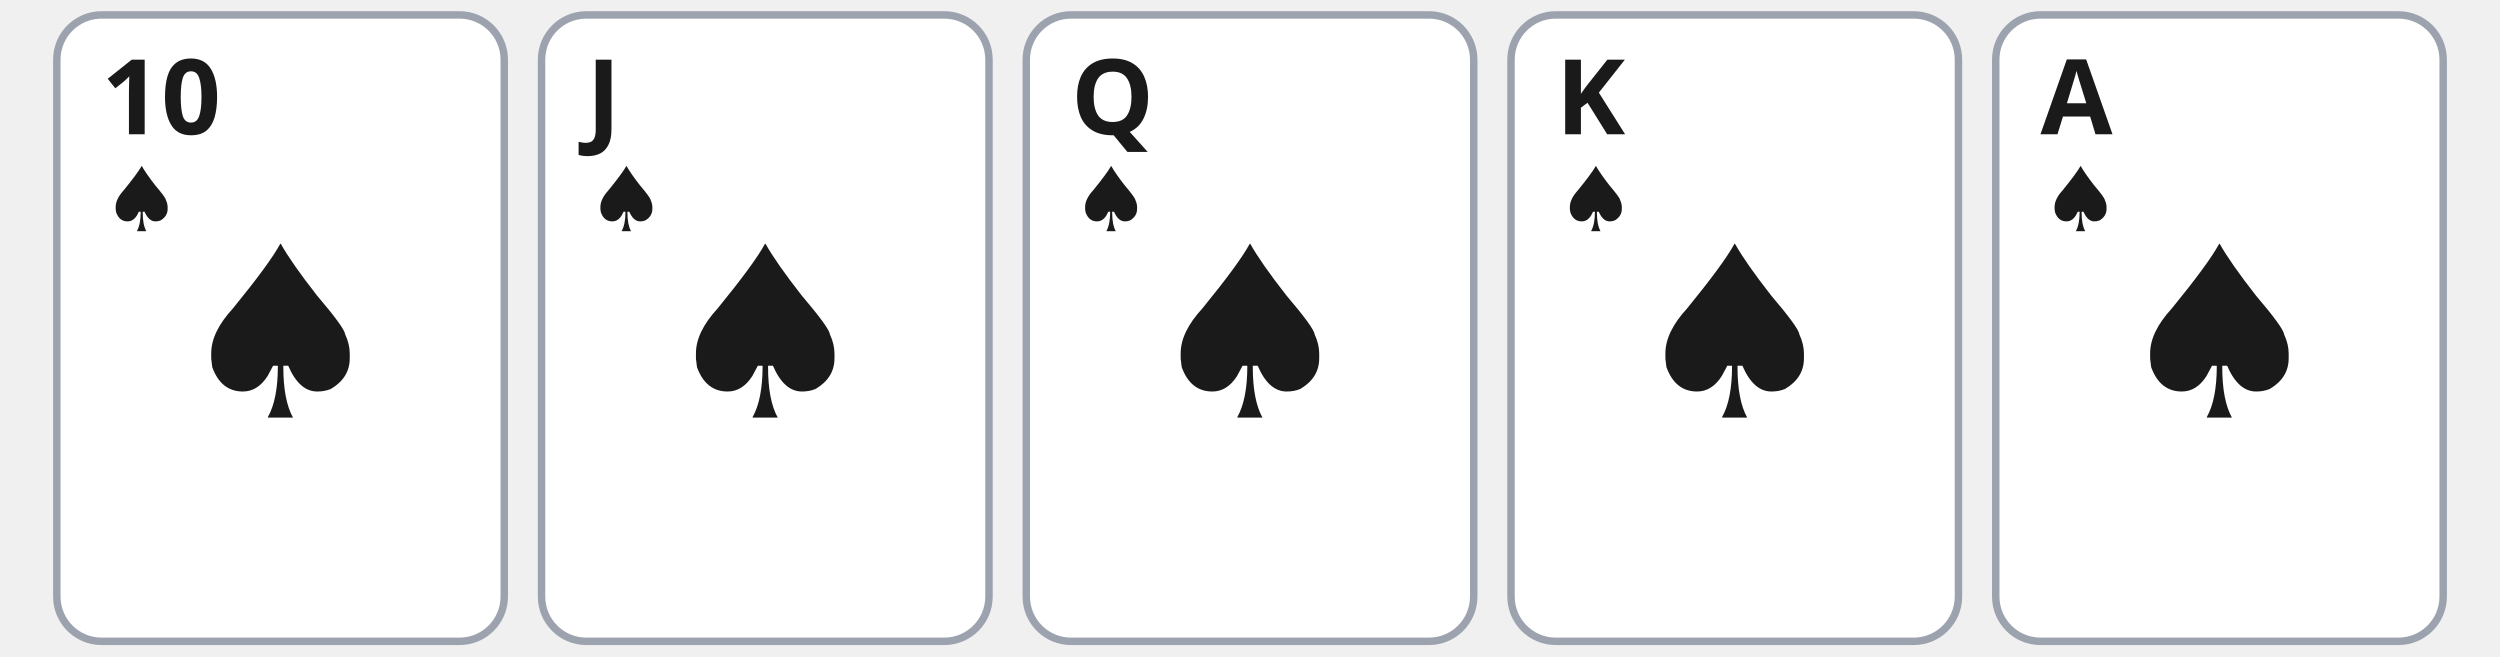
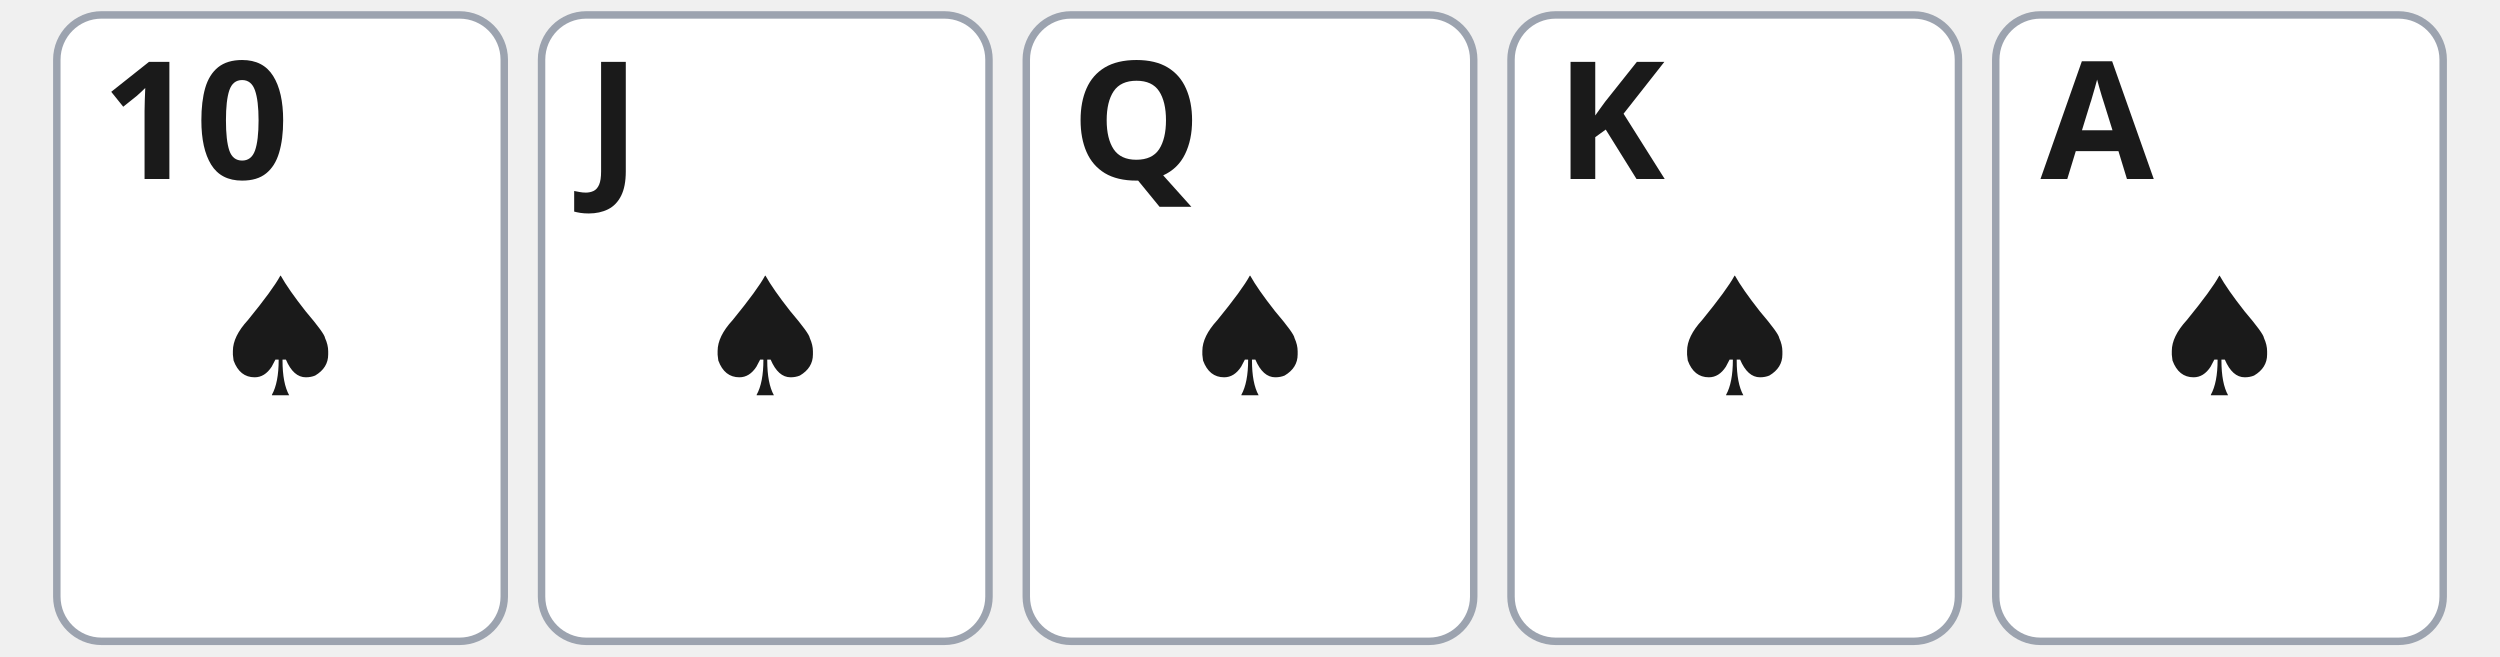
<svg xmlns="http://www.w3.org/2000/svg" viewBox="-2 -2 324 88" width="320" height="84" role="img">
  <g transform="translate(0, 0)">
    <rect width="60" height="84" rx="6" ry="6" fill="white" stroke="#9ca3af" stroke-width="1" />
-     <text x="6" y="16" font-family="system-ui, sans-serif" font-size="14" font-weight="700" fill="#1a1a1a">10</text>
-     <text x="6" y="29" font-family="system-ui, sans-serif" font-size="12" fill="#1a1a1a">♠</text>
-     <text x="30" y="54" font-family="system-ui, sans-serif" font-size="32" fill="#1a1a1a" text-anchor="middle">♠</text>
+     <text x="6" y="22" font-family="system-ui, sans-serif" font-size="22" font-weight="700" fill="#1a1a1a">10</text>
+     <text x="30" y="51" font-family="system-ui, sans-serif" font-size="22" fill="#1a1a1a" text-anchor="middle">♠</text>
  </g>
  <g transform="translate(65, 0)">
    <rect width="60" height="84" rx="6" ry="6" fill="white" stroke="#9ca3af" stroke-width="1" />
-     <text x="6" y="16" font-family="system-ui, sans-serif" font-size="14" font-weight="700" fill="#1a1a1a">J</text>
-     <text x="6" y="29" font-family="system-ui, sans-serif" font-size="12" fill="#1a1a1a">♠</text>
-     <text x="30" y="54" font-family="system-ui, sans-serif" font-size="32" fill="#1a1a1a" text-anchor="middle">♠</text>
+     <text x="6" y="22" font-family="system-ui, sans-serif" font-size="22" font-weight="700" fill="#1a1a1a">J</text>
+     <text x="30" y="51" font-family="system-ui, sans-serif" font-size="22" fill="#1a1a1a" text-anchor="middle">♠</text>
  </g>
  <g transform="translate(130, 0)">
    <rect width="60" height="84" rx="6" ry="6" fill="white" stroke="#9ca3af" stroke-width="1" />
-     <text x="6" y="16" font-family="system-ui, sans-serif" font-size="14" font-weight="700" fill="#1a1a1a">Q</text>
-     <text x="6" y="29" font-family="system-ui, sans-serif" font-size="12" fill="#1a1a1a">♠</text>
-     <text x="30" y="54" font-family="system-ui, sans-serif" font-size="32" fill="#1a1a1a" text-anchor="middle">♠</text>
+     <text x="6" y="22" font-family="system-ui, sans-serif" font-size="22" font-weight="700" fill="#1a1a1a">Q</text>
+     <text x="30" y="51" font-family="system-ui, sans-serif" font-size="22" fill="#1a1a1a" text-anchor="middle">♠</text>
  </g>
  <g transform="translate(195, 0)">
    <rect width="60" height="84" rx="6" ry="6" fill="white" stroke="#9ca3af" stroke-width="1" />
-     <text x="6" y="16" font-family="system-ui, sans-serif" font-size="14" font-weight="700" fill="#1a1a1a">K</text>
-     <text x="6" y="29" font-family="system-ui, sans-serif" font-size="12" fill="#1a1a1a">♠</text>
-     <text x="30" y="54" font-family="system-ui, sans-serif" font-size="32" fill="#1a1a1a" text-anchor="middle">♠</text>
+     <text x="6" y="22" font-family="system-ui, sans-serif" font-size="22" font-weight="700" fill="#1a1a1a">K</text>
+     <text x="30" y="51" font-family="system-ui, sans-serif" font-size="22" fill="#1a1a1a" text-anchor="middle">♠</text>
  </g>
  <g transform="translate(260, 0)">
    <rect width="60" height="84" rx="6" ry="6" fill="white" stroke="#9ca3af" stroke-width="1" />
-     <text x="6" y="16" font-family="system-ui, sans-serif" font-size="14" font-weight="700" fill="#1a1a1a">A</text>
-     <text x="6" y="29" font-family="system-ui, sans-serif" font-size="12" fill="#1a1a1a">♠</text>
-     <text x="30" y="54" font-family="system-ui, sans-serif" font-size="32" fill="#1a1a1a" text-anchor="middle">♠</text>
+     <text x="6" y="22" font-family="system-ui, sans-serif" font-size="22" font-weight="700" fill="#1a1a1a">A</text>
+     <text x="30" y="51" font-family="system-ui, sans-serif" font-size="22" fill="#1a1a1a" text-anchor="middle">♠</text>
  </g>
</svg>
